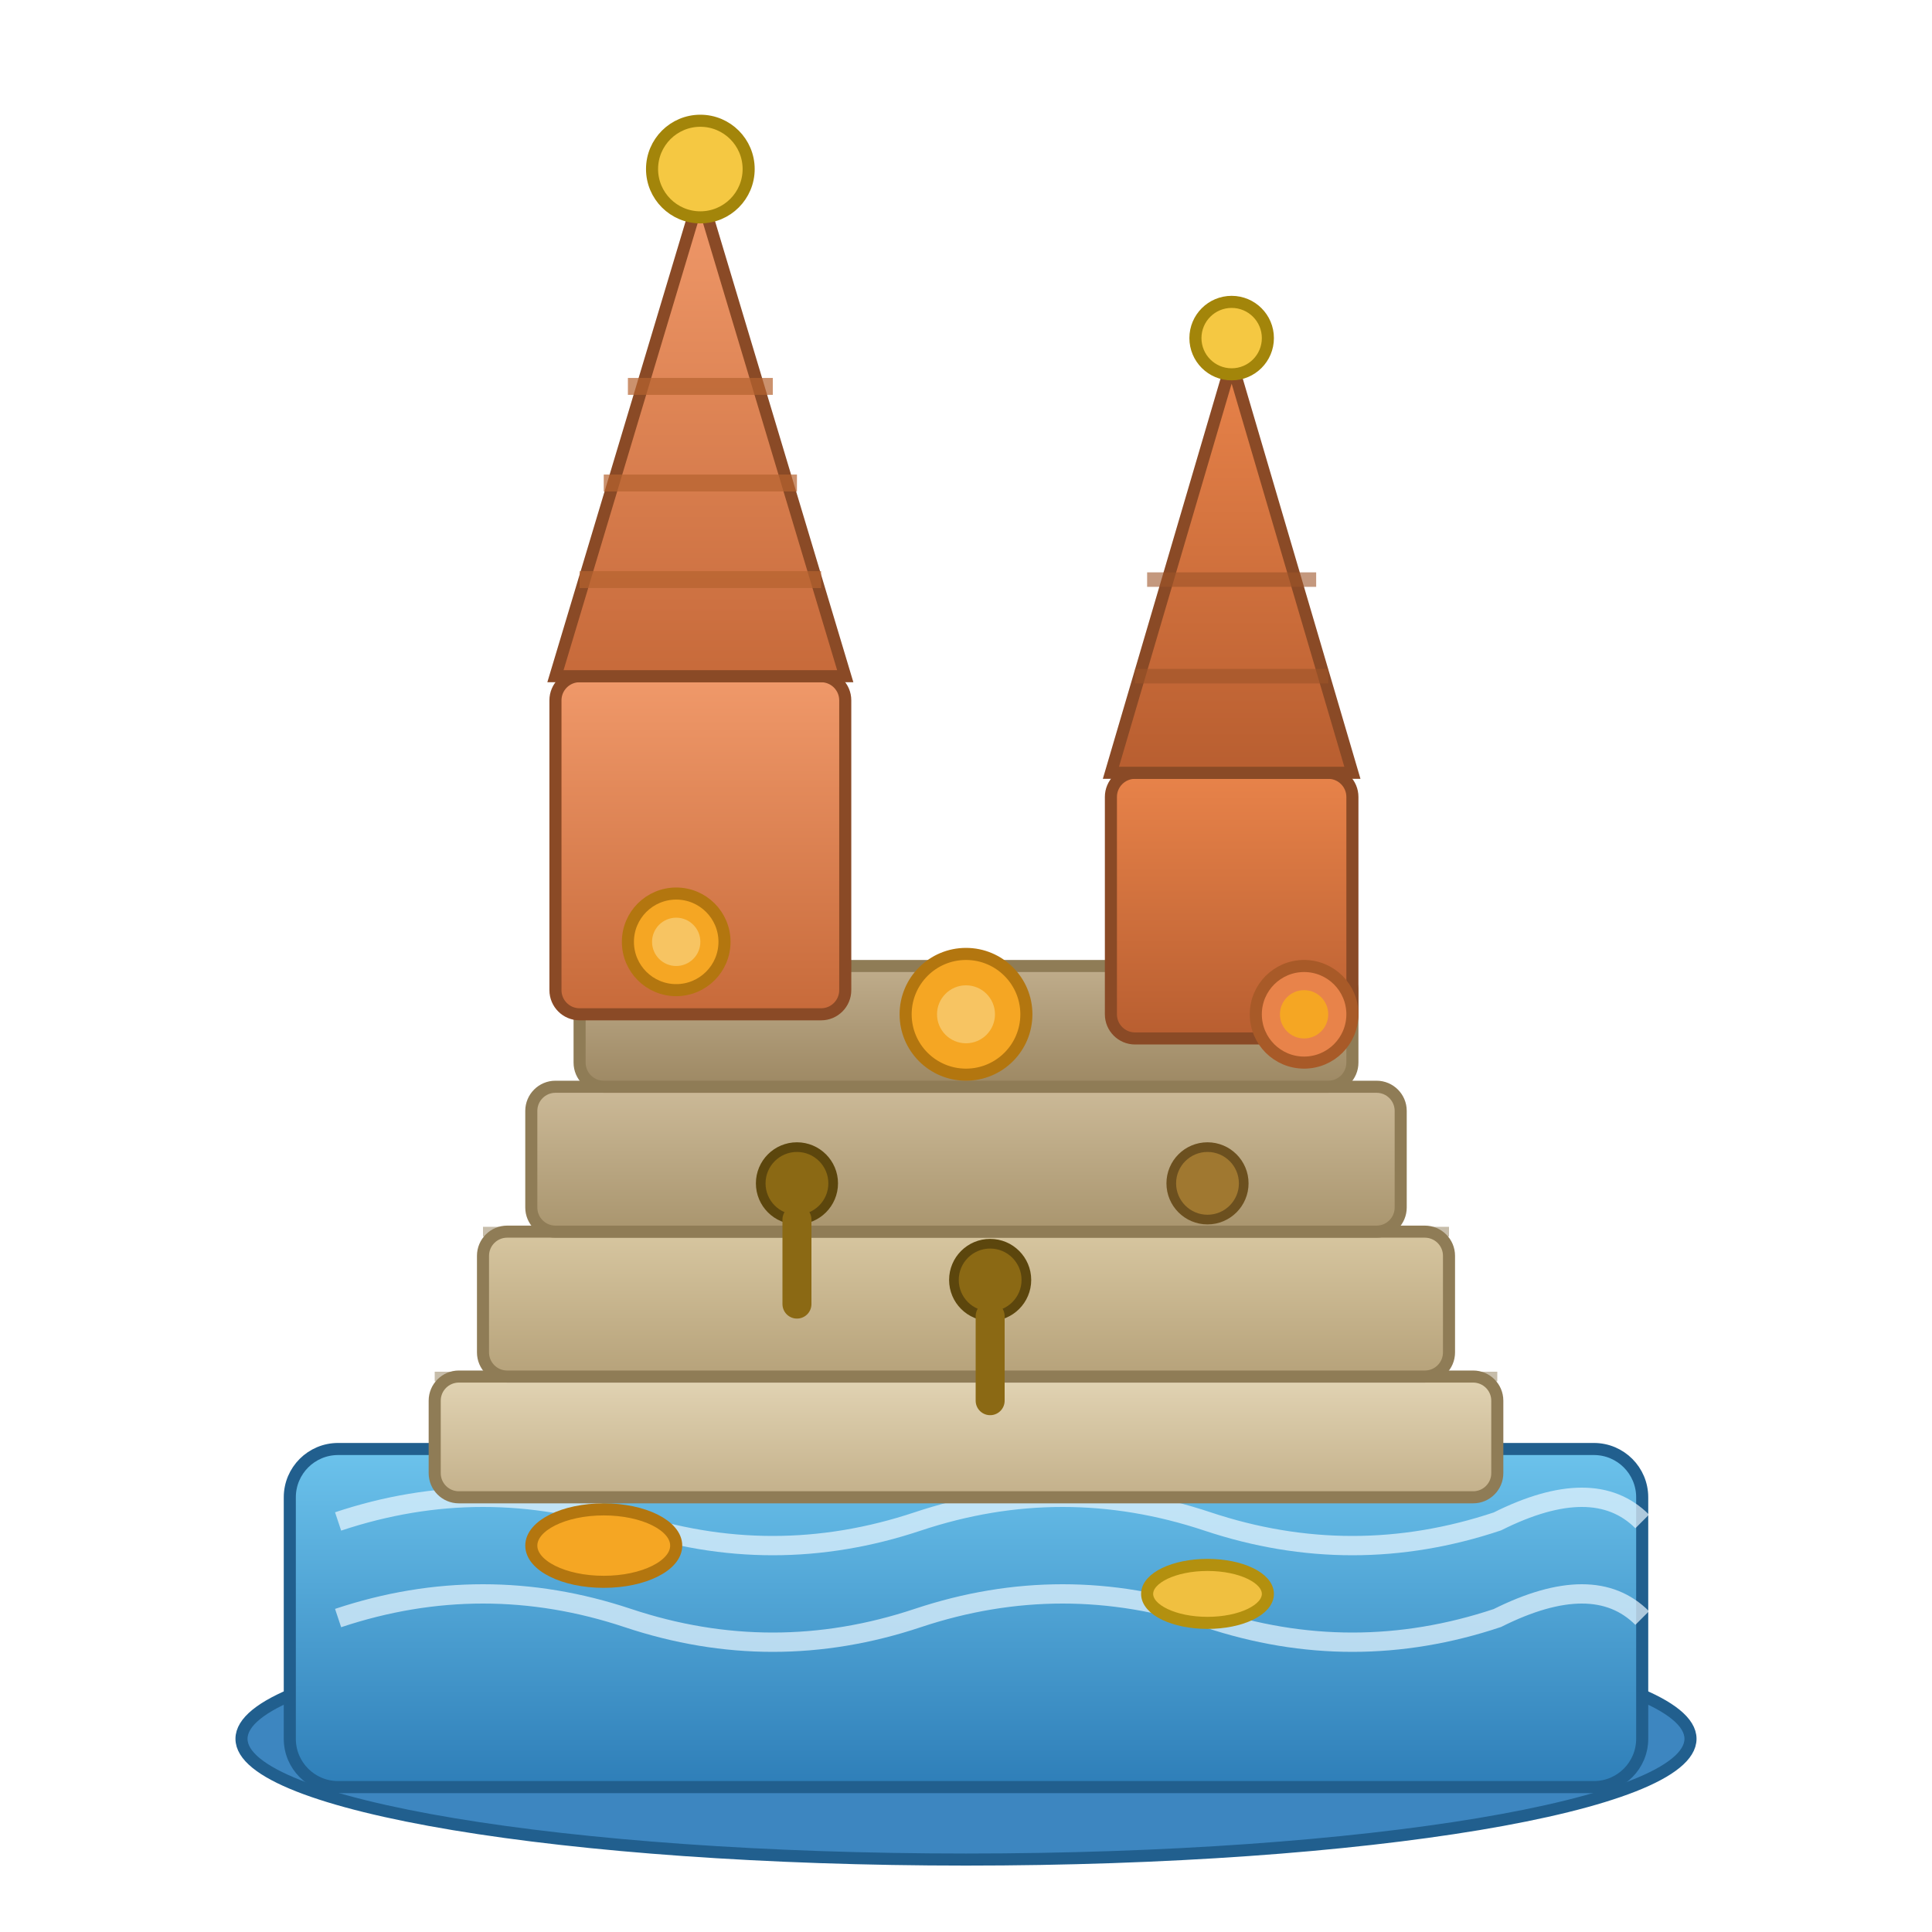
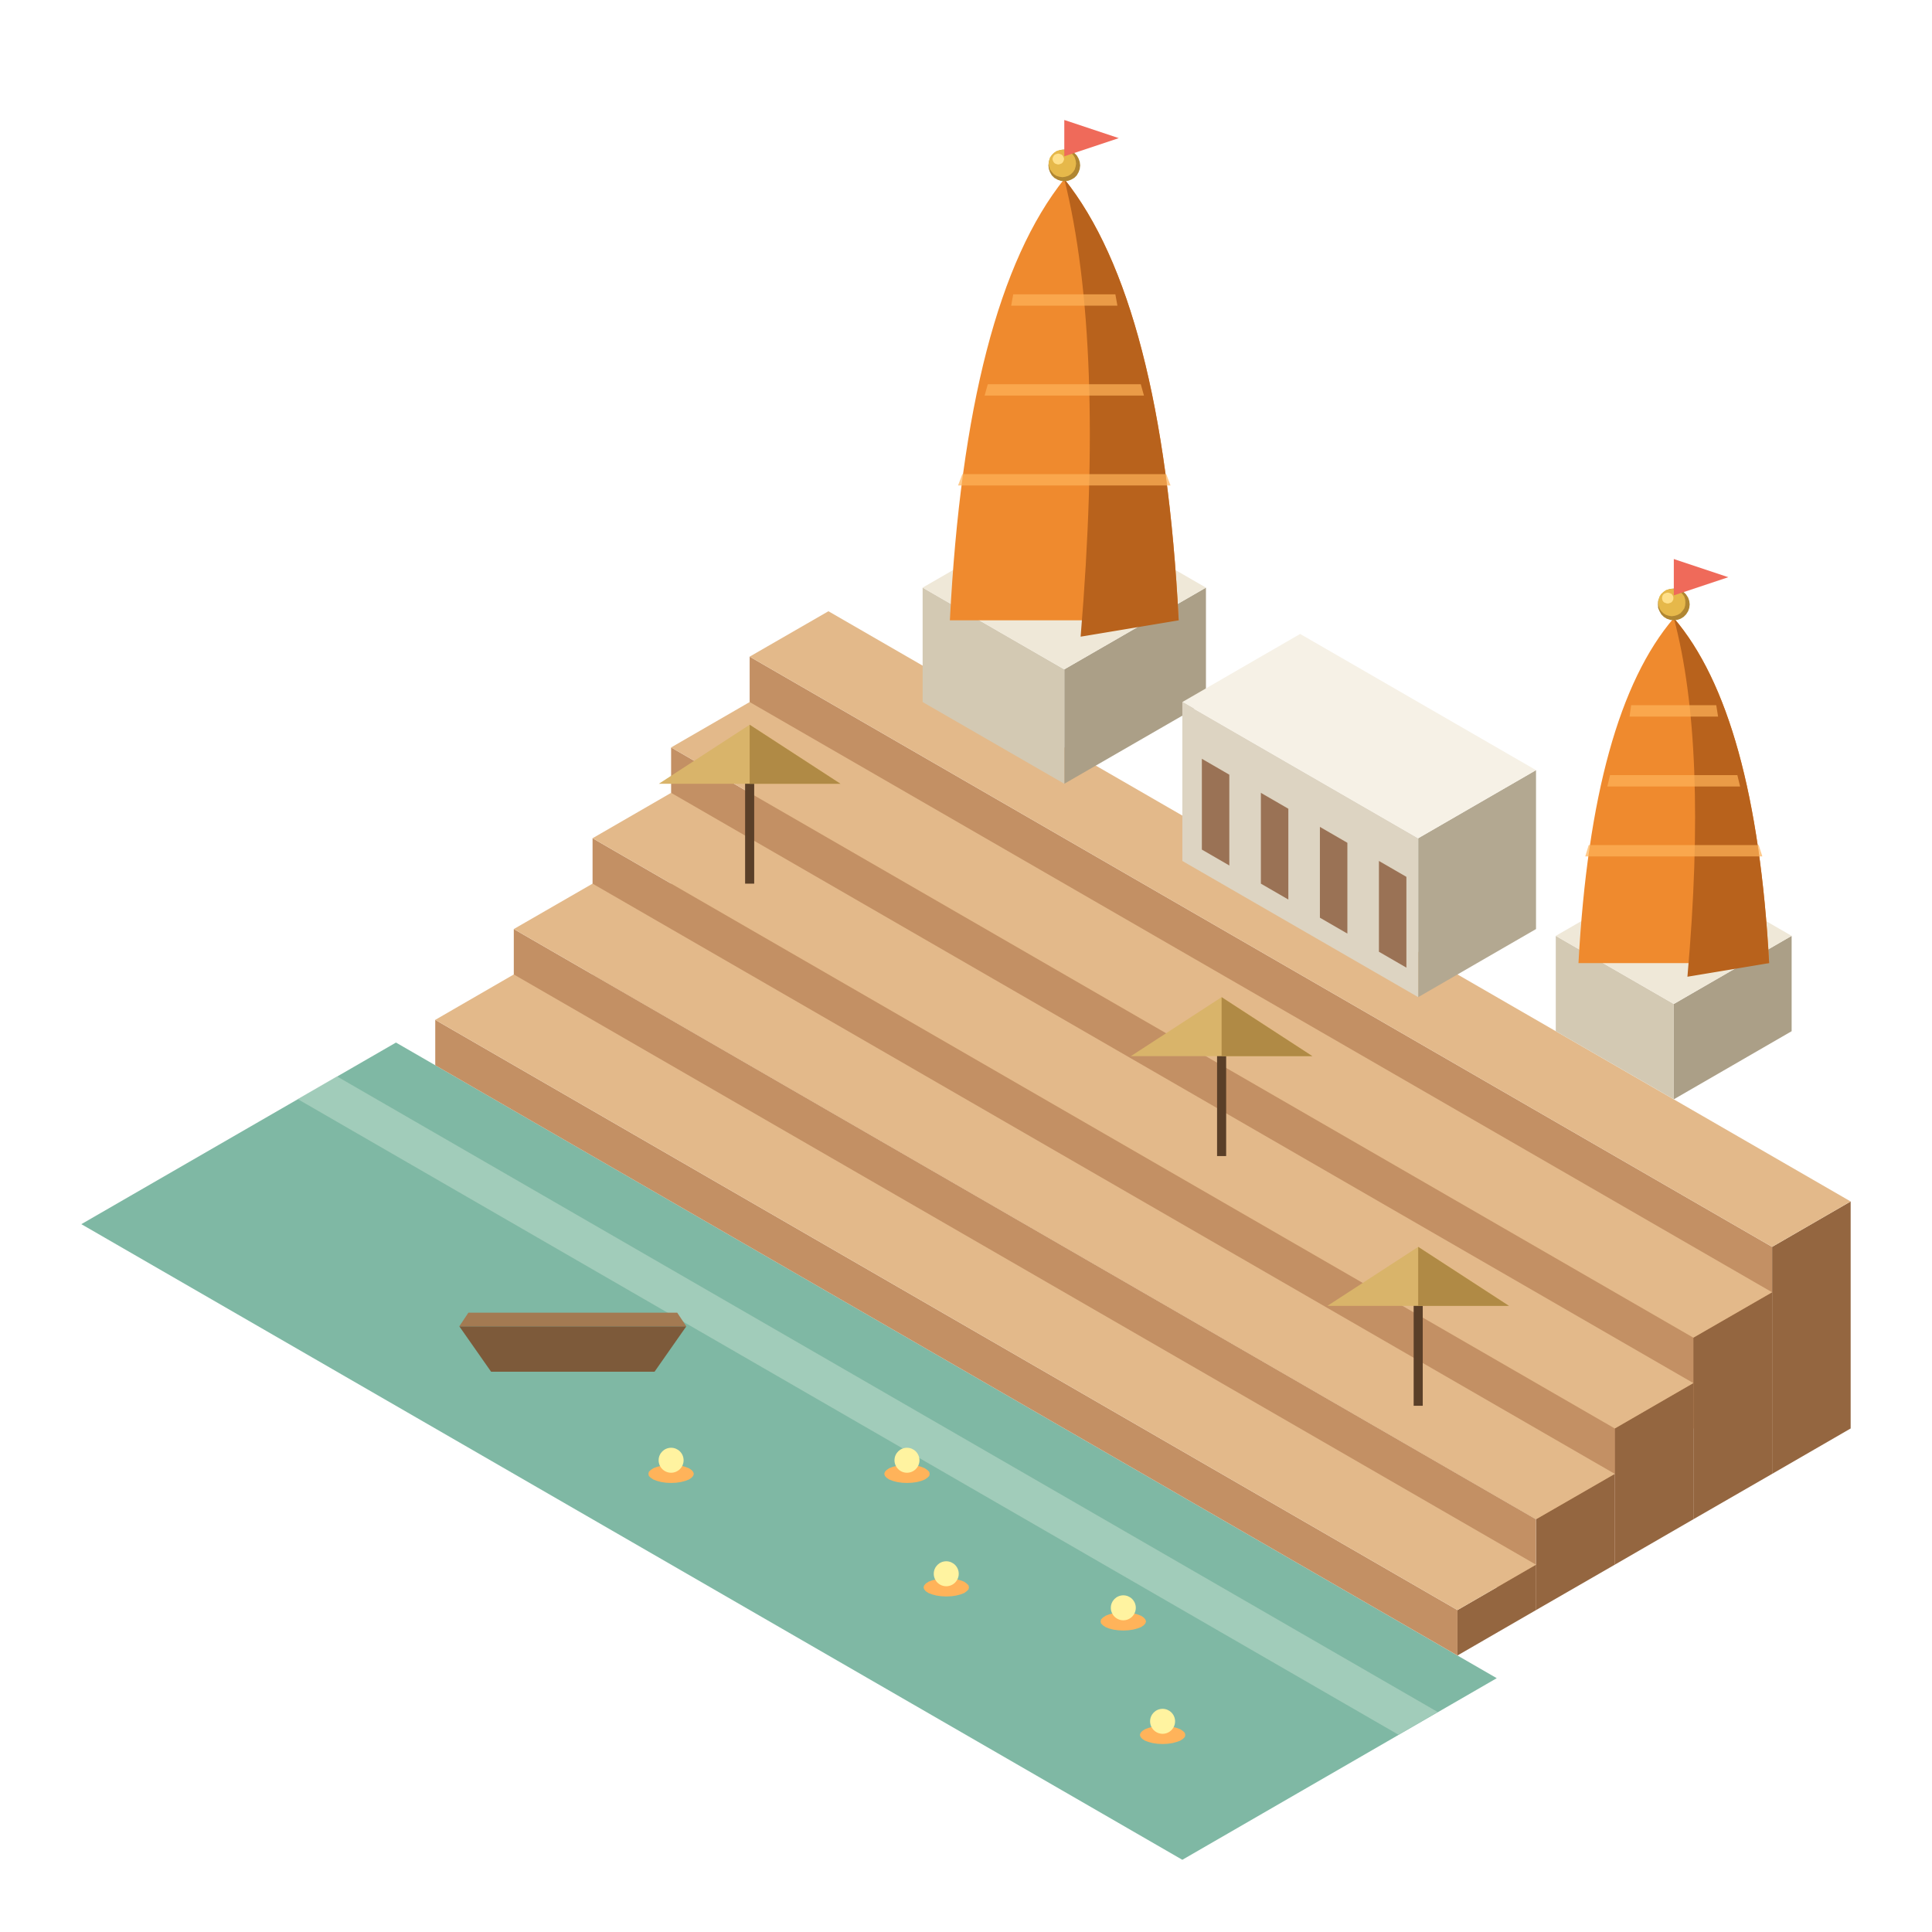
<svg xmlns="http://www.w3.org/2000/svg" viewBox="0 0 80 80">
-   <defs>
-     <linearGradient id="vr-water" x1="0" y1="0" x2="0" y2="1">
-       <stop offset="0" stop-color="#6cc3ec" />
-       <stop offset="1" stop-color="#2e7eb8" />
-     </linearGradient>
-     <linearGradient id="vr-step1" x1="0" y1="0" x2="0" y2="1">
-       <stop offset="0" stop-color="#e2d4b4" />
-       <stop offset="1" stop-color="#c3b08a" />
-     </linearGradient>
-     <linearGradient id="vr-step2" x1="0" y1="0" x2="0" y2="1">
-       <stop offset="0" stop-color="#d7c6a0" />
-       <stop offset="1" stop-color="#b6a27a" />
-     </linearGradient>
-     <linearGradient id="vr-step3" x1="0" y1="0" x2="0" y2="1">
-       <stop offset="0" stop-color="#ccba98" />
-       <stop offset="1" stop-color="#a9956e" />
-     </linearGradient>
-     <linearGradient id="vr-step4" x1="0" y1="0" x2="0" y2="1">
-       <stop offset="0" stop-color="#c0ad8c" />
-       <stop offset="1" stop-color="#9d8863" />
-     </linearGradient>
-     <linearGradient id="vr-temple1" x1="0" y1="0" x2="0" y2="1">
-       <stop offset="0" stop-color="#f0996a" />
-       <stop offset="1" stop-color="#c76a3a" />
-     </linearGradient>
-     <linearGradient id="vr-temple2" x1="0" y1="0" x2="0" y2="1">
-       <stop offset="0" stop-color="#e8834a" />
-       <stop offset="1" stop-color="#b85e30" />
-     </linearGradient>
-   </defs>
-   <ellipse cx="40" cy="72" rx="30" ry="5" fill="#3d86c0" stroke="#215f8e" stroke-width="0.5" />
-   <rect x="12" y="60" width="56" height="14" rx="2" fill="url(#vr-water)" stroke="#215f8e" stroke-width="0.5" />
-   <path d="M14 63 Q20 61 26 63 Q32 65 38 63 Q44 61 50 63 Q56 65 62 63 Q66 61 68 63" fill="none" stroke="#eaf6ff" stroke-width="0.8" opacity="0.7" />
-   <path d="M14 67 Q20 65 26 67 Q32 69 38 67 Q44 65 50 67 Q56 69 62 67 Q66 65 68 67" fill="none" stroke="#eaf6ff" stroke-width="0.8" opacity="0.7">
-     <animate attributeName="d" values="M14 67 Q20 65 26 67 Q32 69 38 67 Q44 65 50 67 Q56 69 62 67 Q66 65 68 67;               M14 67 Q20 69 26 67 Q32 65 38 67 Q44 69 50 67 Q56 65 62 67 Q66 69 68 67;               M14 67 Q20 65 26 67 Q32 69 38 67 Q44 65 50 67 Q56 69 62 67 Q66 65 68 67" dur="2.5s" repeatCount="indefinite" />
-   </path>
-   <rect x="18" y="57" width="44" height="5" rx="1" fill="url(#vr-step1)" stroke="#8f7c56" stroke-width="0.5" />
-   <rect x="20" y="51" width="40" height="6" rx="1" fill="url(#vr-step2)" stroke="#8f7c56" stroke-width="0.5" />
-   <rect x="22" y="45" width="36" height="6" rx="1" fill="url(#vr-step3)" stroke="#8f7c56" stroke-width="0.5" />
-   <rect x="24" y="40" width="32" height="5" rx="1" fill="url(#vr-step4)" stroke="#8f7c56" stroke-width="0.5" />
-   <line x1="18" y1="57" x2="62" y2="57" stroke="#8f7c56" stroke-width="0.4" opacity="0.5" />
-   <line x1="20" y1="51" x2="60" y2="51" stroke="#8f7c56" stroke-width="0.4" opacity="0.5" />
-   <rect x="23" y="28" width="12" height="14" rx="1" fill="url(#vr-temple1)" stroke="#8a4a26" stroke-width="0.5" />
-   <polygon points="29,8 23,28 35,28" fill="url(#vr-temple1)" stroke="#8a4a26" stroke-width="0.5" />
-   <line x1="24" y1="24" x2="34" y2="24" stroke="#b5622f" stroke-width="0.7" opacity="0.7" />
-   <line x1="25" y1="20" x2="33" y2="20" stroke="#b5622f" stroke-width="0.7" opacity="0.7" />
-   <line x1="26" y1="16" x2="32" y2="16" stroke="#b5622f" stroke-width="0.7" opacity="0.7" />
-   <circle cx="29" cy="7" r="2" fill="#f5c842" stroke="#a3850a" stroke-width="0.5" />
-   <rect x="46" y="32" width="10" height="11" rx="1" fill="url(#vr-temple2)" stroke="#8a4a26" stroke-width="0.5" />
-   <polygon points="51,15 46,32 56,32" fill="url(#vr-temple2)" stroke="#8a4a26" stroke-width="0.5" />
-   <line x1="47" y1="28" x2="55" y2="28" stroke="#9c5428" stroke-width="0.6" opacity="0.6" />
-   <line x1="47.5" y1="24" x2="54.5" y2="24" stroke="#9c5428" stroke-width="0.6" opacity="0.6" />
-   <circle cx="51" cy="14" r="1.5" fill="#f5c842" stroke="#a3850a" stroke-width="0.5" />
-   <circle cx="33" cy="49" r="1.5" fill="#8b6914" stroke="#5c460d" stroke-width="0.4" />
-   <line x1="33" y1="50.5" x2="33" y2="54" stroke="#8b6914" stroke-width="1.2" stroke-linecap="round" />
-   <circle cx="41" cy="53" r="1.5" fill="#8b6914" stroke="#5c460d" stroke-width="0.4" />
-   <line x1="41" y1="54.5" x2="41" y2="58" stroke="#8b6914" stroke-width="1.2" stroke-linecap="round" />
-   <circle cx="50" cy="49" r="1.5" fill="#a07830" stroke="#6c501f" stroke-width="0.4" />
-   <circle cx="40" cy="42" r="2.5" fill="#f5a623" stroke="#b3760f" stroke-width="0.5" />
-   <circle cx="40" cy="42" r="1.2" fill="#f7c462" stroke="none" />
-   <circle cx="28" cy="39" r="2" fill="#f5a623" stroke="#b3760f" stroke-width="0.5" />
-   <circle cx="28" cy="39" r="1" fill="#f7c462" stroke="none" />
-   <circle cx="54" cy="42" r="2" fill="#e8834a" stroke="#a85a28" stroke-width="0.5" />
-   <circle cx="54" cy="42" r="1" fill="#f5a623" stroke="none" />
-   <ellipse cx="25" cy="64" rx="3" ry="1.5" fill="#f5a623" stroke="#b3760f" stroke-width="0.5">
-     <animate attributeName="cx" values="25;55;25" dur="8s" repeatCount="indefinite" />
-     <animate attributeName="opacity" values="1;0.7;1" dur="8s" repeatCount="indefinite" />
-   </ellipse>
-   <ellipse cx="50" cy="66" rx="2.5" ry="1.2" fill="#f0c040" stroke="#b3900f" stroke-width="0.5">
-     <animate attributeName="cx" values="50;20;50" dur="10s" repeatCount="indefinite" />
-     <animate attributeName="opacity" values="0.8;1;0.8" dur="10s" repeatCount="indefinite" />
-   </ellipse>
+   <g transform="translate(44.07 53.51) scale(0.94)">
+     <path d="M-29.44 -11L19.05 17L5.2 25L-43.3 -3Z" fill="#7fb8a4" />
+     <path d="M-32.04 -9.51L16.45 18.49L14.72 19.49L-33.77 -8.51Z" fill="#b8d8c8" opacity="0.6" />
+     <path d="M34.64 6L31.18 8L31.18 -2L34.64 -4Z" fill="#946640" />
+     <path d="M-13.86 -18L31.18 8L31.18 -2L-13.86 -28Z" fill="#c39064" />
+     <path d="M-10.39 -30L34.64 -4L31.18 -2L-13.86 -28Z" fill="#e3b98a" />
+     <path d="M31.18 8L27.71 10L27.71 2L31.18 0Z" fill="#946640" />
+     <path d="M-17.32 -16L27.71 10L27.71 2L-17.32 -24Z" fill="#c39064" />
+     <path d="M-13.86 -26L31.18 0L27.71 2L-17.32 -24Z" fill="#e3b98a" />
+     <path d="M27.71 10L24.25 12L24.25 6L27.71 4Z" fill="#946640" />
+     <path d="M-20.78 -14L24.25 12L24.25 6L-20.78 -20Z" fill="#c39064" />
+     <path d="M-17.32 -22L27.71 4L24.25 6L-20.78 -20Z" fill="#e3b98a" />
+     <path d="M24.25 12L20.78 14L20.78 10L24.25 8Z" fill="#946640" />
+     <path d="M-24.25 -12L20.78 14L20.78 10L-24.25 -16Z" fill="#c39064" />
+     <path d="M-20.78 -18L24.25 8L20.78 10L-24.25 -16Z" fill="#e3b98a" />
+     <path d="M20.78 14L17.32 16L17.32 14L20.78 12Z" fill="#946640" />
+     <path d="M-27.71 -10L17.32 16L17.32 14L-27.71 -12Z" fill="#c39064" />
+     <path d="M-24.25 -14L20.78 12L17.32 14L-27.71 -12Z" fill="#e3b98a" />
+     <path d="M6.24 -26L0 -22.4L0 -27.44L6.24 -31.04Z" fill="#ab9f87" />
+     <path d="M-6.24 -26L0 -22.4L0 -27.44L-6.24 -31.04Z" fill="#d3c9b3" />
+     <path d="M0 -34.64L6.24 -31.04L0 -27.44L-6.24 -31.04Z" fill="#efe8d8" />
+     <path d="M-5.04 -29.6Q-4.32 -43.64 0 -49.04Q4.32 -43.64 5.04 -29.6Z" fill="#ef8a2e" />
+     <path d="M0.72 -28.88Q1.8 -41.84 0 -49.04Q4.32 -43.64 5.04 -29.6Z" fill="#b8621c" />
+     <path d="M-4.68 -35.54L4.68 -35.54L4.49 -36.04L-4.49 -36.04Z" fill="#ffb35a" opacity="0.7" />
+     <path d="M-3.51 -39.5L3.51 -39.5L3.37 -40L-3.37 -40Z" fill="#ffb35a" opacity="0.7" />
+     <path d="M-2.34 -43.46L2.34 -43.46L2.25 -43.96L-2.25 -43.96Z" fill="#ffb35a" opacity="0.7" />
+     <path d="M0.7 -49.64L0.68 -49.48L0.63 -49.34L0.55 -49.2L0.44 -49.09L0.3 -49.01L0.16 -48.96L0 -48.94L-0.16 -48.96L-0.3 -49.01L-0.44 -49.09L-0.55 -49.2L-0.63 -49.34L-0.68 -49.48L-0.7 -49.64L-0.68 -49.8L-0.63 -49.94L-0.55 -50.08L-0.44 -50.19L-0.3 -50.27L-0.16 -50.32L-0 -50.34L0.16 -50.32L0.3 -50.27L0.44 -50.19L0.55 -50.08L0.63 -49.94L0.68 -49.8Z" fill="#b08632" />
+     <path d="M0.52 -49.72L0.5 -49.59L0.46 -49.46L0.39 -49.35L0.29 -49.25L0.18 -49.18L0.05 -49.14L-0.08 -49.12L-0.22 -49.14L-0.35 -49.18L-0.46 -49.25L-0.55 -49.35L-0.63 -49.46L-0.67 -49.59L-0.69 -49.72L-0.67 -49.86L-0.63 -49.99L-0.55 -50.1L-0.46 -50.19L-0.35 -50.27L-0.22 -50.31L-0.08 -50.33L0.05 -50.31L0.18 -50.27L0.29 -50.19L0.39 -50.1L0.46 -49.99L0.5 -49.86Z" fill="#e6b84a" />
+     <path d="M-0.01 -49.92L-0.02 -49.87L-0.04 -49.82L-0.07 -49.77L-0.11 -49.73L-0.16 -49.71L-0.21 -49.69L-0.27 -49.68L-0.32 -49.69L-0.38 -49.71L-0.42 -49.73L-0.46 -49.77L-0.49 -49.82L-0.51 -49.87L-0.52 -49.92L-0.51 -49.97L-0.49 -50.02L-0.46 -50.07L-0.42 -50.11L-0.38 -50.13L-0.32 -50.15L-0.27 -50.16L-0.21 -50.15L-0.16 -50.13L-0.11 -50.11L-0.07 -50.07L-0.04 -50.02L-0.02 -49.97Z" fill="#ffe08a" />
+     <path d="M0 -50.04L2.4 -50.84L0 -51.64Z" fill="#ef6a5a" />
+     <path d="M32.04 -11.5L26.85 -8.5L26.85 -12.7L32.04 -15.7Z" fill="#ab9f87" />
+     <path d="M21.65 -11.5L26.85 -8.5L26.85 -12.7L21.65 -15.7Z" fill="#d3c9b3" />
+     <path d="M26.85 -18.7L32.04 -15.7L26.85 -12.7L21.65 -15.7Z" fill="#efe8d8" />
+     <path d="M22.65 -14.5Q23.25 -25.5 26.85 -29.7Q30.45 -25.5 31.05 -14.5Z" fill="#ef8a2e" />
+     <path d="M27.45 -13.9Q28.35 -24.1 26.85 -29.7Q30.45 -25.5 31.05 -14.5Z" fill="#b8621c" />
+     <path d="M22.95 -19.2L30.75 -19.2L30.59 -19.7L23.1 -19.7Z" fill="#ffb35a" opacity="0.7" />
+     <path d="M23.92 -22.28L29.77 -22.28L29.65 -22.78L24.04 -22.78Z" fill="#ffb35a" opacity="0.7" />
+     <path d="M24.9 -25.36L28.8 -25.36L28.72 -25.86L24.97 -25.86Z" fill="#ffb35a" opacity="0.7" />
+     <path d="M27.55 -30.3L27.53 -30.14L27.48 -30L27.39 -29.86L27.28 -29.75L27.15 -29.67L27 -29.62L26.85 -29.6L26.69 -29.62L26.54 -29.67L26.41 -29.75L26.3 -29.86L26.22 -30L26.16 -30.14L26.15 -30.3L26.16 -30.46L26.22 -30.6L26.3 -30.74L26.41 -30.85L26.54 -30.93L26.69 -30.98L26.85 -31L27 -30.98L27.15 -30.93L27.28 -30.85L27.39 -30.74L27.48 -30.6L27.53 -30.46Z" fill="#b08632" />
+     <path d="M27.36 -30.38L27.35 -30.25L27.31 -30.12L27.23 -30.01L27.14 -29.91L27.02 -29.84L26.9 -29.8L26.76 -29.78L26.63 -29.8L26.5 -29.84L26.39 -29.91L26.29 -30.01L26.22 -30.12L26.18 -30.25L26.16 -30.38L26.18 -30.52L26.22 -30.65L26.29 -30.76L26.39 -30.85L26.5 -30.93L26.63 -30.97L26.76 -30.99L26.9 -30.97L27.02 -30.93L27.14 -30.85L27.23 -30.76L27.31 -30.65L27.35 -30.52Z" fill="#e6b84a" />
+     <path d="M26.83 -30.58L26.83 -30.53L26.81 -30.48L26.78 -30.43L26.74 -30.39L26.69 -30.37L26.64 -30.35L26.58 -30.34L26.52 -30.35L26.47 -30.37L26.42 -30.39L26.38 -30.43L26.35 -30.48L26.34 -30.53L26.33 -30.58L26.34 -30.63L26.35 -30.68L26.38 -30.73L26.42 -30.77L26.47 -30.79L26.52 -30.81L26.58 -30.82L26.64 -30.81L26.69 -30.79L26.74 -30.77L26.78 -30.73L26.81 -30.68L26.83 -30.63Z" fill="#ffe08a" />
+     <path d="M26.85 -30.7L29.25 -31.5L26.85 -32.3Z" fill="#ef6a5a" />
+     <path d="M20.78 -16L15.59 -13L15.59 -20L20.78 -23Z" fill="#b3a891" />
+     <path d="M5.2 -19L15.59 -13L15.59 -20L5.2 -26Z" fill="#ddd4c2" />
+     <path d="M10.39 -29L20.78 -23L15.59 -20L5.2 -26Z" fill="#f6f1e6" />
+     <path d="M6.06 -19.5L7.27 -18.8L7.27 -22.8L6.06 -23.5Z" fill="#8a5a3a" opacity="0.8" />
+     <path d="M8.66 -18L9.87 -17.3L9.87 -21.3L8.66 -22Z" fill="#8a5a3a" opacity="0.8" />
+     <path d="M11.26 -16.5L12.47 -15.8L12.47 -19.8L11.26 -20.5Z" fill="#8a5a3a" opacity="0.8" />
+     <path d="M13.86 -15L15.07 -14.3L15.07 -18.3L13.86 -19Z" fill="#8a5a3a" opacity="0.8" />
+     <path d="M-14.06 -18L-13.66 -18L-13.66 -23L-14.06 -23Z" fill="#5a3f28" />
+     <path d="M-17.86 -22.4L-9.86 -22.4L-13.86 -25Z" fill="#d9b46a" />
+     <path d="M-13.86 -22.4L-9.86 -22.4L-13.86 -25Z" fill="#b08a45" />
+     <path d="M6.73 -6L7.13 -6L7.13 -11L6.73 -11Z" fill="#5a3f28" />
+     <path d="M2.93 -10.4L10.93 -10.4L6.93 -13Z" fill="#d9b46a" />
+     <path d="M6.93 -10.4L10.93 -10.4L6.93 -13Z" fill="#b08a45" />
+     <path d="M15.39 5L15.79 5L15.79 0L15.39 0Z" fill="#5a3f28" />
+     <path d="M11.59 0.6L19.59 0.6L15.59 -2Z" fill="#d9b46a" />
+     <path d="M15.59 0.6L19.59 0.6L15.59 -2Z" fill="#b08a45" />
+     <g>
+       <animateTransform attributeName="transform" type="translate" additive="sum" values="0 0;2 0;0 0;-2 0;0 0" dur="6s" begin="0.0s" repeatCount="indefinite" calcMode="spline" keySplines=".45 0 .55 1;.45 0 .55 1;.45 0 .55 1;.45 0 .55 1" />
+       <path d="M-26.65 1.5L-16.65 1.5L-18.05 3.5L-25.25 3.5Z" fill="#7d5a3a" />
+       <path d="M-26.65 1.5L-16.65 1.5L-17.05 0.9L-26.25 0.9Z" fill="#a37a52" />
+     </g>
+     <path d="M-5.93 8L-5.95 8.09L-6.03 8.17L-6.15 8.25L-6.3 8.31L-6.49 8.36L-6.71 8.39L-6.93 8.4L-7.15 8.39L-7.36 8.36L-7.55 8.31L-7.71 8.25L-7.83 8.17L-7.9 8.09L-7.93 8L-7.9 7.91L-7.83 7.83L-7.71 7.75L-7.55 7.69L-7.36 7.64L-7.15 7.61L-6.93 7.6L-6.71 7.61L-6.49 7.64L-6.3 7.69L-6.15 7.75L-6.03 7.83L-5.95 7.91Z" fill="#ffb35a" />
+     <circle cx="-6.93" cy="7.40" r="0.55" fill="#fff3a0">
+       <animate attributeName="opacity" values="1;0.3;1" dur="1.2s" begin="0.0s" repeatCount="indefinite" />
+     </circle>
+     <path d="M-4.2 13L-4.22 13.09L-4.3 13.17L-4.41 13.25L-4.57 13.31L-4.76 13.36L-4.97 13.39L-5.2 13.4L-5.42 13.39L-5.63 13.36L-5.82 13.31L-5.98 13.25L-6.1 13.17L-6.17 13.09L-6.2 13L-6.17 12.91L-6.1 12.83L-5.98 12.75L-5.82 12.69L-5.63 12.64L-5.42 12.61L-5.2 12.6L-4.97 12.61L-4.76 12.64L-4.57 12.69L-4.41 12.75L-4.3 12.83L-4.22 12.91Z" fill="#ffb35a" />
+     <circle cx="-5.20" cy="12.40" r="0.55" fill="#fff3a0">
+       <animate attributeName="opacity" values="1;0.3;1" dur="1.4s" begin="0.3s" repeatCount="indefinite" />
+     </circle>
+     <path d="M3.6 14.5L3.57 14.59L3.5 14.67L3.38 14.75L3.22 14.81L3.03 14.86L2.82 14.89L2.6 14.9L2.38 14.89L2.16 14.86L1.97 14.81L1.82 14.75L1.7 14.67L1.62 14.59L1.6 14.5L1.62 14.41L1.7 14.33L1.82 14.25L1.97 14.19L2.16 14.14L2.38 14.11L2.6 14.1L2.82 14.11L3.03 14.14L3.22 14.19L3.38 14.25L3.5 14.33L3.57 14.41Z" fill="#ffb35a" />
+     <circle cx="2.60" cy="13.90" r="0.55" fill="#fff3a0">
+       <animate attributeName="opacity" values="1;0.3;1" dur="1.6s" begin="0.6s" repeatCount="indefinite" />
+     </circle>
+     <path d="M-16.32 8L-16.35 8.09L-16.42 8.17L-16.54 8.25L-16.7 8.31L-16.89 8.36L-17.1 8.39L-17.32 8.4L-17.54 8.39L-17.75 8.36L-17.94 8.31L-18.1 8.25L-18.22 8.17L-18.3 8.09L-18.32 8L-18.3 7.91L-18.22 7.83L-18.1 7.75L-17.94 7.69L-17.75 7.64L-17.54 7.61L-17.32 7.6L-17.1 7.61L-16.89 7.64L-16.7 7.69L-16.54 7.75L-16.42 7.83L-16.35 7.91Z" fill="#ffb35a" />
+     <circle cx="-17.32" cy="7.40" r="0.55" fill="#fff3a0">
+       <animate attributeName="opacity" values="1;0.3;1" dur="1.8s" begin="0.9s" repeatCount="indefinite" />
+     </circle>
+     <path d="M5.33 19.5L5.31 19.59L5.23 19.67L5.11 19.75L4.95 19.81L4.76 19.86L4.55 19.89L4.33 19.9L4.11 19.89L3.9 19.86L3.71 19.81L3.55 19.75L3.43 19.67L3.36 19.59L3.33 19.5L3.36 19.41L3.43 19.33L3.55 19.25L3.71 19.19L3.9 19.14L4.11 19.11L4.33 19.1L4.55 19.11L4.76 19.14L4.95 19.19L5.11 19.25L5.23 19.33L5.31 19.41Z" fill="#ffb35a" />
+     <circle cx="4.33" cy="18.90" r="0.55" fill="#fff3a0">
+       <animate attributeName="opacity" values="1;0.3;1" dur="2.0s" begin="1.2s" repeatCount="indefinite" />
+     </circle>
+   </g>
</svg>
